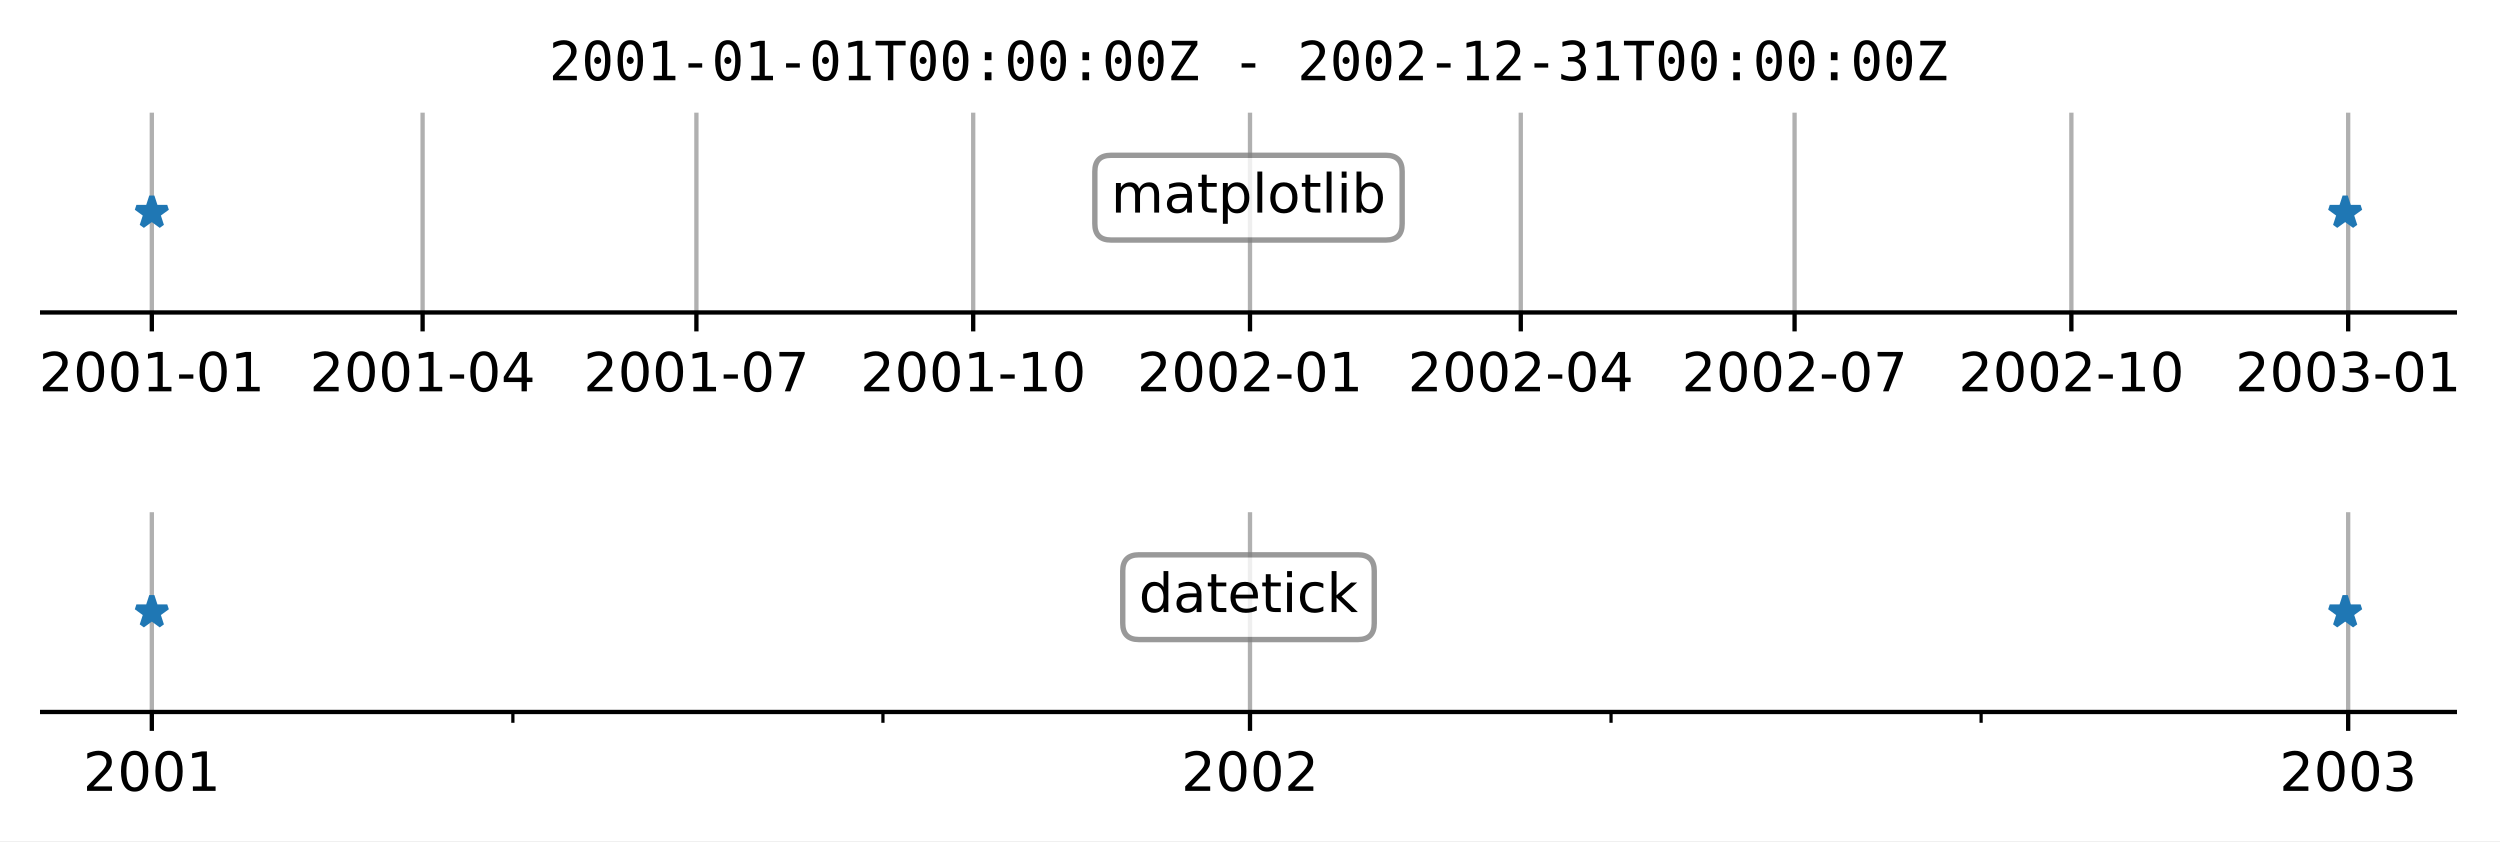
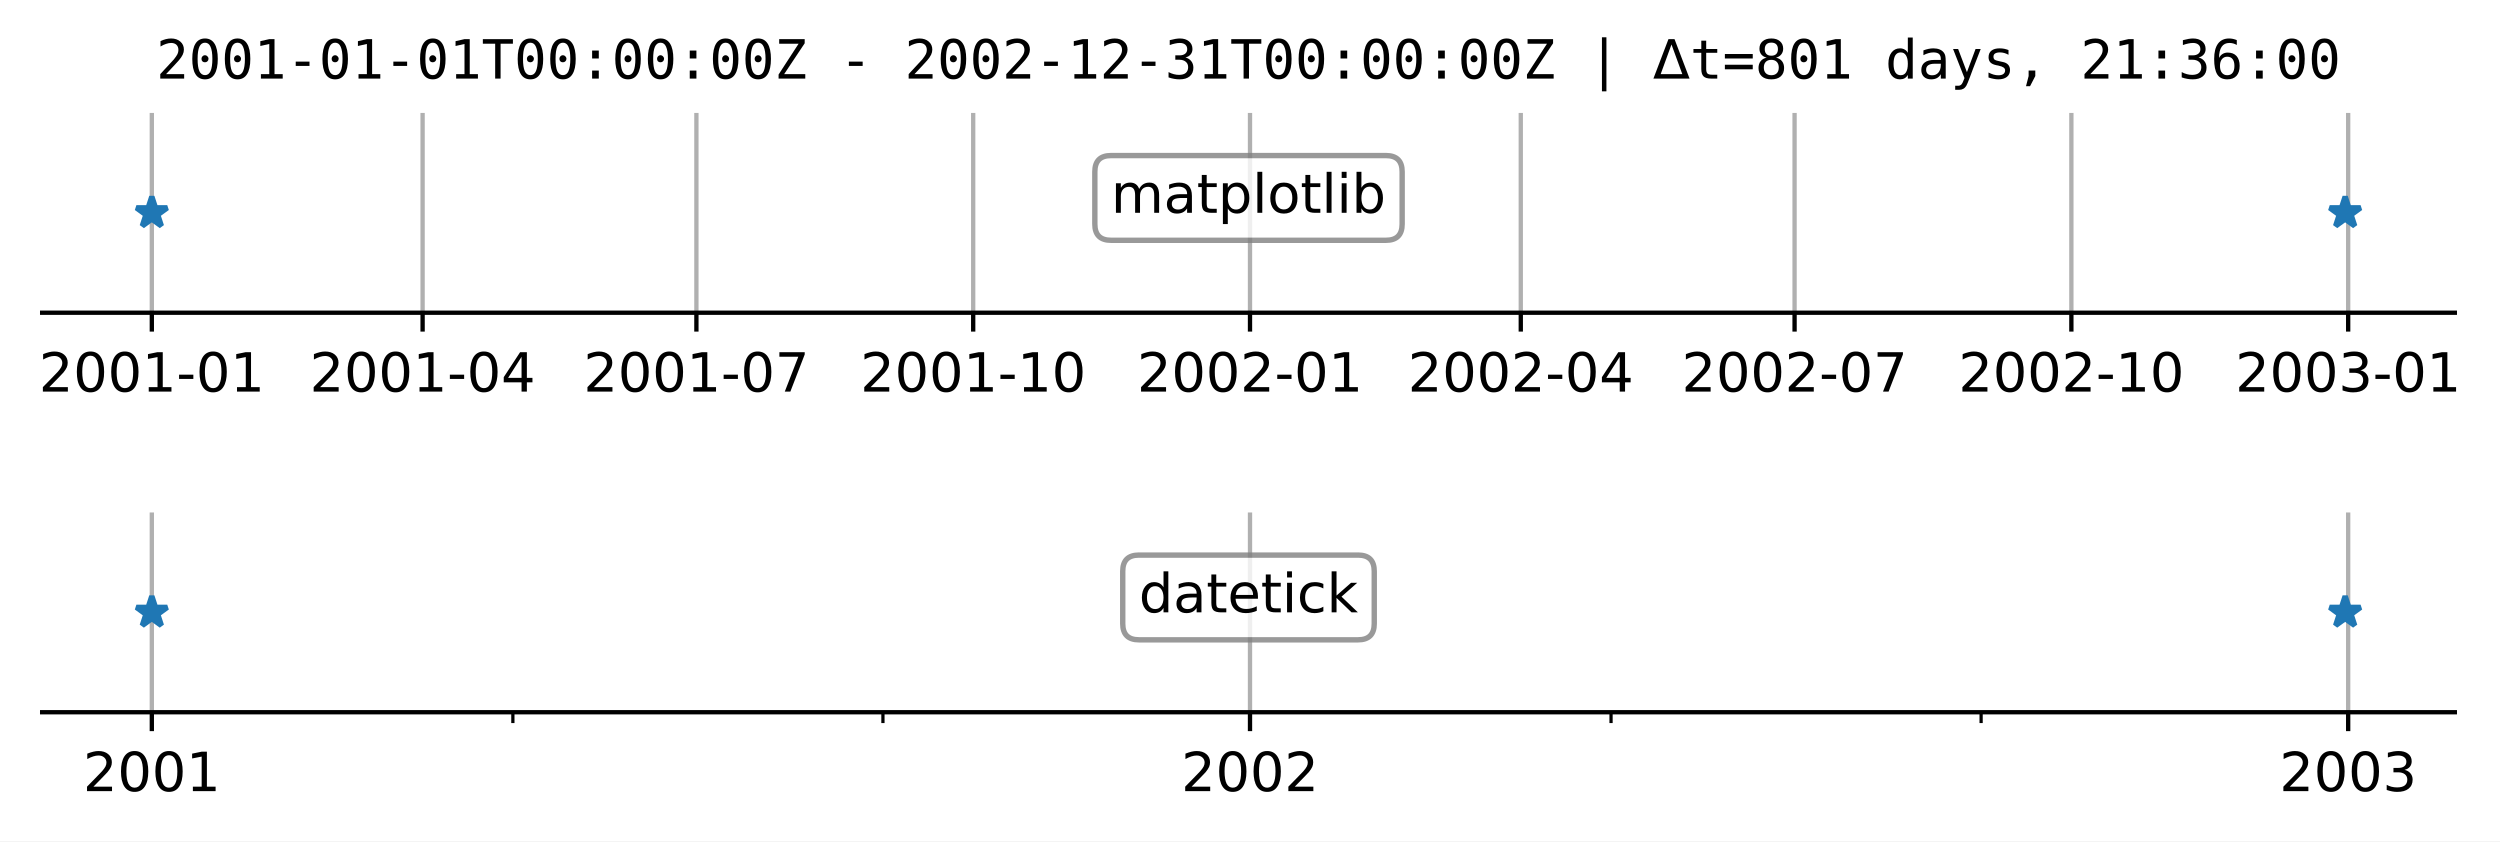
- <svg xmlns="http://www.w3.org/2000/svg" xmlns:xlink="http://www.w3.org/1999/xlink" width="462.558pt" height="155.61pt" viewBox="0 0 462.558 155.61" version="1.1">
+ <svg xmlns="http://www.w3.org/2000/svg" xmlns:xlink="http://www.w3.org/1999/xlink" width="462.558pt" height="155.658pt" viewBox="0 0 462.558 155.658" version="1.1">
  <defs>
    <style type="text/css">*{stroke-linejoin: round; stroke-linecap: butt}</style>
  </defs>
  <g id="figure_1">
    <g id="patch_1">
-       <path d="M 0 155.61  L 462.558 155.61  L 462.558 0  L 0 0  z " style="fill: #ffffff" />
+       <path d="M 0 155.658  L 462.558 155.658  L 462.558 0  L 0 0  z " style="fill: #ffffff" />
    </g>
    <g id="axes_1">
      <g id="patch_2">
-         <path d="M 7.8 57.812  L 454.2 57.812  L 454.2 20.852  L 7.8 20.852  z " style="fill: #ffffff" />
+         <path d="M 7.8 57.86  L 454.2 57.86  L 454.2 20.9  L 7.8 20.9  z " style="fill: #ffffff" />
      </g>
      <g id="matplotlib.axis_1">
        <g id="xtick_1">
          <g id="line2d_1">
-             <path d="M 28.091 57.812  L 28.091 20.852  " clip-path="url(#p3e1e2bdeb6)" style="fill: none; stroke: #b0b0b0; stroke-width: 0.8; stroke-linecap: square" />
+             <path d="M 28.091 57.86  L 28.091 20.9  " clip-path="url(#pb0282d4204)" style="fill: none; stroke: #b0b0b0; stroke-width: 0.8; stroke-linecap: square" />
          </g>
          <g id="line2d_2">
            <defs>
-               <path id="mb380b1800c" d="M 0 0  L 0 3.5  " style="stroke: #000000; stroke-width: 0.8" />
+               <path id="m48cb5a92c3" d="M 0 0  L 0 3.5  " style="stroke: #000000; stroke-width: 0.8" />
            </defs>
            <g>
-               <use xlink:href="#mb380b1800c" x="28.091" y="57.812" style="stroke: #000000; stroke-width: 0.8" />
+               <use xlink:href="#m48cb5a92c3" x="28.091" y="57.86" style="stroke: #000000; stroke-width: 0.8" />
            </g>
          </g>
          <g id="text_1">
-             <text style="font-size: 10px; font-family: 'DejaVu Sans', 'Bitstream Vera Sans', 'Computer Modern Sans Serif', 'Lucida Grande', 'Verdana', 'Geneva', 'Lucid', 'Arial', 'Helvetica', 'Avant Garde', sans-serif; text-anchor: middle" x="28.091" y="72.41" transform="rotate(-0 28.09141 72.41)">2001-01</text>
+             <text style="font-size: 10px; font-family: 'DejaVu Sans', 'Bitstream Vera Sans', 'Computer Modern Sans Serif', 'Lucida Grande', 'Verdana', 'Geneva', 'Lucid', 'Arial', 'Helvetica', 'Avant Garde', sans-serif; text-anchor: middle" x="28.091" y="72.458" transform="rotate(-0 28.09141 72.45844)">2001-01</text>
          </g>
        </g>
        <g id="xtick_2">
          <g id="line2d_3">
-             <path d="M 78.192 57.812  L 78.192 20.852  " clip-path="url(#p3e1e2bdeb6)" style="fill: none; stroke: #b0b0b0; stroke-width: 0.8; stroke-linecap: square" />
+             <path d="M 78.192 57.86  L 78.192 20.9  " clip-path="url(#pb0282d4204)" style="fill: none; stroke: #b0b0b0; stroke-width: 0.8; stroke-linecap: square" />
          </g>
          <g id="line2d_4">
            <g>
-               <use xlink:href="#mb380b1800c" x="78.192" y="57.812" style="stroke: #000000; stroke-width: 0.8" />
+               <use xlink:href="#m48cb5a92c3" x="78.192" y="57.86" style="stroke: #000000; stroke-width: 0.8" />
            </g>
          </g>
          <g id="text_2">
-             <text style="font-size: 10px; font-family: 'DejaVu Sans', 'Bitstream Vera Sans', 'Computer Modern Sans Serif', 'Lucida Grande', 'Verdana', 'Geneva', 'Lucid', 'Arial', 'Helvetica', 'Avant Garde', sans-serif; text-anchor: middle" x="78.192" y="72.41" transform="rotate(-0 78.19242 72.41)">2001-04</text>
+             <text style="font-size: 10px; font-family: 'DejaVu Sans', 'Bitstream Vera Sans', 'Computer Modern Sans Serif', 'Lucida Grande', 'Verdana', 'Geneva', 'Lucid', 'Arial', 'Helvetica', 'Avant Garde', sans-serif; text-anchor: middle" x="78.192" y="72.458" transform="rotate(-0 78.19242 72.45844)">2001-04</text>
          </g>
        </g>
        <g id="xtick_3">
          <g id="line2d_5">
-             <path d="M 128.85 57.812  L 128.85 20.852  " clip-path="url(#p3e1e2bdeb6)" style="fill: none; stroke: #b0b0b0; stroke-width: 0.8; stroke-linecap: square" />
+             <path d="M 128.85 57.86  L 128.85 20.9  " clip-path="url(#pb0282d4204)" style="fill: none; stroke: #b0b0b0; stroke-width: 0.8; stroke-linecap: square" />
          </g>
          <g id="line2d_6">
            <g>
-               <use xlink:href="#mb380b1800c" x="128.85" y="57.812" style="stroke: #000000; stroke-width: 0.8" />
+               <use xlink:href="#m48cb5a92c3" x="128.85" y="57.86" style="stroke: #000000; stroke-width: 0.8" />
            </g>
          </g>
          <g id="text_3">
-             <text style="font-size: 10px; font-family: 'DejaVu Sans', 'Bitstream Vera Sans', 'Computer Modern Sans Serif', 'Lucida Grande', 'Verdana', 'Geneva', 'Lucid', 'Arial', 'Helvetica', 'Avant Garde', sans-serif; text-anchor: middle" x="128.85" y="72.41" transform="rotate(-0 128.8501 72.41)">2001-07</text>
+             <text style="font-size: 10px; font-family: 'DejaVu Sans', 'Bitstream Vera Sans', 'Computer Modern Sans Serif', 'Lucida Grande', 'Verdana', 'Geneva', 'Lucid', 'Arial', 'Helvetica', 'Avant Garde', sans-serif; text-anchor: middle" x="128.85" y="72.458" transform="rotate(-0 128.8501 72.45844)">2001-07</text>
          </g>
        </g>
        <g id="xtick_4">
          <g id="line2d_7">
-             <path d="M 180.064 57.812  L 180.064 20.852  " clip-path="url(#p3e1e2bdeb6)" style="fill: none; stroke: #b0b0b0; stroke-width: 0.8; stroke-linecap: square" />
+             <path d="M 180.064 57.86  L 180.064 20.9  " clip-path="url(#pb0282d4204)" style="fill: none; stroke: #b0b0b0; stroke-width: 0.8; stroke-linecap: square" />
          </g>
          <g id="line2d_8">
            <g>
-               <use xlink:href="#mb380b1800c" x="180.064" y="57.812" style="stroke: #000000; stroke-width: 0.8" />
+               <use xlink:href="#m48cb5a92c3" x="180.064" y="57.86" style="stroke: #000000; stroke-width: 0.8" />
            </g>
          </g>
          <g id="text_4">
-             <text style="font-size: 10px; font-family: 'DejaVu Sans', 'Bitstream Vera Sans', 'Computer Modern Sans Serif', 'Lucida Grande', 'Verdana', 'Geneva', 'Lucid', 'Arial', 'Helvetica', 'Avant Garde', sans-serif; text-anchor: middle" x="180.064" y="72.41" transform="rotate(-0 180.0645 72.41)">2001-10</text>
+             <text style="font-size: 10px; font-family: 'DejaVu Sans', 'Bitstream Vera Sans', 'Computer Modern Sans Serif', 'Lucida Grande', 'Verdana', 'Geneva', 'Lucid', 'Arial', 'Helvetica', 'Avant Garde', sans-serif; text-anchor: middle" x="180.064" y="72.458" transform="rotate(-0 180.0645 72.45844)">2001-10</text>
          </g>
        </g>
        <g id="xtick_5">
          <g id="line2d_9">
-             <path d="M 231.279 57.812  L 231.279 20.852  " clip-path="url(#p3e1e2bdeb6)" style="fill: none; stroke: #b0b0b0; stroke-width: 0.8; stroke-linecap: square" />
+             <path d="M 231.279 57.86  L 231.279 20.9  " clip-path="url(#pb0282d4204)" style="fill: none; stroke: #b0b0b0; stroke-width: 0.8; stroke-linecap: square" />
          </g>
          <g id="line2d_10">
            <g>
-               <use xlink:href="#mb380b1800c" x="231.279" y="57.812" style="stroke: #000000; stroke-width: 0.8" />
+               <use xlink:href="#m48cb5a92c3" x="231.279" y="57.86" style="stroke: #000000; stroke-width: 0.8" />
            </g>
          </g>
          <g id="text_5">
-             <text style="font-size: 10px; font-family: 'DejaVu Sans', 'Bitstream Vera Sans', 'Computer Modern Sans Serif', 'Lucida Grande', 'Verdana', 'Geneva', 'Lucid', 'Arial', 'Helvetica', 'Avant Garde', sans-serif; text-anchor: middle" x="231.279" y="72.41" transform="rotate(-0 231.2788 72.41)">2002-01</text>
+             <text style="font-size: 10px; font-family: 'DejaVu Sans', 'Bitstream Vera Sans', 'Computer Modern Sans Serif', 'Lucida Grande', 'Verdana', 'Geneva', 'Lucid', 'Arial', 'Helvetica', 'Avant Garde', sans-serif; text-anchor: middle" x="231.279" y="72.458" transform="rotate(-0 231.2788 72.45844)">2002-01</text>
          </g>
        </g>
        <g id="xtick_6">
          <g id="line2d_11">
-             <path d="M 281.38 57.812  L 281.38 20.852  " clip-path="url(#p3e1e2bdeb6)" style="fill: none; stroke: #b0b0b0; stroke-width: 0.8; stroke-linecap: square" />
+             <path d="M 281.38 57.86  L 281.38 20.9  " clip-path="url(#pb0282d4204)" style="fill: none; stroke: #b0b0b0; stroke-width: 0.8; stroke-linecap: square" />
          </g>
          <g id="line2d_12">
            <g>
-               <use xlink:href="#mb380b1800c" x="281.38" y="57.812" style="stroke: #000000; stroke-width: 0.8" />
+               <use xlink:href="#m48cb5a92c3" x="281.38" y="57.86" style="stroke: #000000; stroke-width: 0.8" />
            </g>
          </g>
          <g id="text_6">
-             <text style="font-size: 10px; font-family: 'DejaVu Sans', 'Bitstream Vera Sans', 'Computer Modern Sans Serif', 'Lucida Grande', 'Verdana', 'Geneva', 'Lucid', 'Arial', 'Helvetica', 'Avant Garde', sans-serif; text-anchor: middle" x="281.38" y="72.41" transform="rotate(-0 281.3798 72.41)">2002-04</text>
+             <text style="font-size: 10px; font-family: 'DejaVu Sans', 'Bitstream Vera Sans', 'Computer Modern Sans Serif', 'Lucida Grande', 'Verdana', 'Geneva', 'Lucid', 'Arial', 'Helvetica', 'Avant Garde', sans-serif; text-anchor: middle" x="281.38" y="72.458" transform="rotate(-0 281.3798 72.45844)">2002-04</text>
          </g>
        </g>
        <g id="xtick_7">
          <g id="line2d_13">
-             <path d="M 332.038 57.812  L 332.038 20.852  " clip-path="url(#p3e1e2bdeb6)" style="fill: none; stroke: #b0b0b0; stroke-width: 0.8; stroke-linecap: square" />
+             <path d="M 332.038 57.86  L 332.038 20.9  " clip-path="url(#pb0282d4204)" style="fill: none; stroke: #b0b0b0; stroke-width: 0.8; stroke-linecap: square" />
          </g>
          <g id="line2d_14">
            <g>
-               <use xlink:href="#mb380b1800c" x="332.038" y="57.812" style="stroke: #000000; stroke-width: 0.8" />
+               <use xlink:href="#m48cb5a92c3" x="332.038" y="57.86" style="stroke: #000000; stroke-width: 0.8" />
            </g>
          </g>
          <g id="text_7">
-             <text style="font-size: 10px; font-family: 'DejaVu Sans', 'Bitstream Vera Sans', 'Computer Modern Sans Serif', 'Lucida Grande', 'Verdana', 'Geneva', 'Lucid', 'Arial', 'Helvetica', 'Avant Garde', sans-serif; text-anchor: middle" x="332.038" y="72.41" transform="rotate(-0 332.0375 72.41)">2002-07</text>
+             <text style="font-size: 10px; font-family: 'DejaVu Sans', 'Bitstream Vera Sans', 'Computer Modern Sans Serif', 'Lucida Grande', 'Verdana', 'Geneva', 'Lucid', 'Arial', 'Helvetica', 'Avant Garde', sans-serif; text-anchor: middle" x="332.038" y="72.458" transform="rotate(-0 332.0375 72.45844)">2002-07</text>
          </g>
        </g>
        <g id="xtick_8">
          <g id="line2d_15">
-             <path d="M 383.252 57.812  L 383.252 20.852  " clip-path="url(#p3e1e2bdeb6)" style="fill: none; stroke: #b0b0b0; stroke-width: 0.8; stroke-linecap: square" />
+             <path d="M 383.252 57.86  L 383.252 20.9  " clip-path="url(#pb0282d4204)" style="fill: none; stroke: #b0b0b0; stroke-width: 0.8; stroke-linecap: square" />
          </g>
          <g id="line2d_16">
            <g>
-               <use xlink:href="#mb380b1800c" x="383.252" y="57.812" style="stroke: #000000; stroke-width: 0.8" />
+               <use xlink:href="#m48cb5a92c3" x="383.252" y="57.86" style="stroke: #000000; stroke-width: 0.8" />
            </g>
          </g>
          <g id="text_8">
-             <text style="font-size: 10px; font-family: 'DejaVu Sans', 'Bitstream Vera Sans', 'Computer Modern Sans Serif', 'Lucida Grande', 'Verdana', 'Geneva', 'Lucid', 'Arial', 'Helvetica', 'Avant Garde', sans-serif; text-anchor: middle" x="383.252" y="72.41" transform="rotate(-0 383.2519 72.41)">2002-10</text>
+             <text style="font-size: 10px; font-family: 'DejaVu Sans', 'Bitstream Vera Sans', 'Computer Modern Sans Serif', 'Lucida Grande', 'Verdana', 'Geneva', 'Lucid', 'Arial', 'Helvetica', 'Avant Garde', sans-serif; text-anchor: middle" x="383.252" y="72.458" transform="rotate(-0 383.2519 72.45844)">2002-10</text>
          </g>
        </g>
        <g id="xtick_9">
          <g id="line2d_17">
-             <path d="M 434.466 57.812  L 434.466 20.852  " clip-path="url(#p3e1e2bdeb6)" style="fill: none; stroke: #b0b0b0; stroke-width: 0.8; stroke-linecap: square" />
+             <path d="M 434.466 57.86  L 434.466 20.9  " clip-path="url(#pb0282d4204)" style="fill: none; stroke: #b0b0b0; stroke-width: 0.8; stroke-linecap: square" />
          </g>
          <g id="line2d_18">
            <g>
-               <use xlink:href="#mb380b1800c" x="434.466" y="57.812" style="stroke: #000000; stroke-width: 0.8" />
+               <use xlink:href="#m48cb5a92c3" x="434.466" y="57.86" style="stroke: #000000; stroke-width: 0.8" />
            </g>
          </g>
          <g id="text_9">
-             <text style="font-size: 10px; font-family: 'DejaVu Sans', 'Bitstream Vera Sans', 'Computer Modern Sans Serif', 'Lucida Grande', 'Verdana', 'Geneva', 'Lucid', 'Arial', 'Helvetica', 'Avant Garde', sans-serif; text-anchor: middle" x="434.466" y="72.41" transform="rotate(-0 434.4663 72.41)">2003-01</text>
+             <text style="font-size: 10px; font-family: 'DejaVu Sans', 'Bitstream Vera Sans', 'Computer Modern Sans Serif', 'Lucida Grande', 'Verdana', 'Geneva', 'Lucid', 'Arial', 'Helvetica', 'Avant Garde', sans-serif; text-anchor: middle" x="434.466" y="72.458" transform="rotate(-0 434.4663 72.45844)">2003-01</text>
          </g>
        </g>
      </g>
      <g id="line2d_19">
        <defs>
-           <path id="mcb0a8edc00" d="M 0 -3  L -0.674 -0.927  L -2.853 -0.927  L -1.09 0.354  L -1.763 2.427  L -0 1.146  L 1.763 2.427  L 1.09 0.354  L 2.853 -0.927  L 0.674 -0.927  z " style="stroke: #1f77b4; stroke-linejoin: bevel" />
+           <path id="m359afb8275" d="M 0 -3  L -0.674 -0.927  L -2.853 -0.927  L -1.09 0.354  L -1.763 2.427  L -0 1.146  L 1.763 2.427  L 1.09 0.354  L 2.853 -0.927  L 0.674 -0.927  z " style="stroke: #1f77b4; stroke-linejoin: bevel" />
        </defs>
-         <g clip-path="url(#p3e1e2bdeb6)">
-           <use xlink:href="#mcb0a8edc00" x="28.091" y="39.332" style="fill: #1f77b4; stroke: #1f77b4; stroke-linejoin: bevel" />
-           <use xlink:href="#mcb0a8edc00" x="433.91" y="39.332" style="fill: #1f77b4; stroke: #1f77b4; stroke-linejoin: bevel" />
+         <g clip-path="url(#pb0282d4204)">
+           <use xlink:href="#m359afb8275" x="28.091" y="39.38" style="fill: #1f77b4; stroke: #1f77b4; stroke-linejoin: bevel" />
+           <use xlink:href="#m359afb8275" x="433.91" y="39.38" style="fill: #1f77b4; stroke: #1f77b4; stroke-linejoin: bevel" />
        </g>
      </g>
      <g id="patch_3">
-         <path d="M 7.8 57.812  L 454.2 57.812  " style="fill: none; stroke: #000000; stroke-width: 0.8; stroke-linejoin: miter; stroke-linecap: square" />
+         <path d="M 7.8 57.86  L 454.2 57.86  " style="fill: none; stroke: #000000; stroke-width: 0.8; stroke-linejoin: miter; stroke-linecap: square" />
      </g>
      <g id="text_10">
        <g id="patch_4">
-           <path d="M 205.571 44.411  L 256.43 44.411  Q 259.43 44.411 259.43 41.411  L 259.43 31.733  Q 259.43 28.733 256.43 28.733  L 205.571 28.733  Q 202.571 28.733 202.571 31.733  L 202.571 41.411  Q 202.571 44.411 205.571 44.411  z " style="fill: #ffffff; opacity: 0.8; stroke: #808080; stroke-linejoin: miter" />
-         </g>
-         <text style="font-size: 10px; font-family: 'DejaVu Sans', 'Bitstream Vera Sans', 'Computer Modern Sans Serif', 'Lucida Grande', 'Verdana', 'Geneva', 'Lucid', 'Arial', 'Helvetica', 'Avant Garde', sans-serif; text-anchor: middle" x="231" y="39.332" transform="rotate(-0 231.0005 39.33156)">matplotlib</text>
+           <path d="M 205.571 44.46  L 256.43 44.46  Q 259.43 44.46 259.43 41.46  L 259.43 31.782  Q 259.43 28.782 256.43 28.782  L 205.571 28.782  Q 202.571 28.782 202.571 31.782  L 202.571 41.46  Q 202.571 44.46 205.571 44.46  z " style="fill: #ffffff; opacity: 0.8; stroke: #808080; stroke-linejoin: miter" />
+         </g>
+         <text style="font-size: 10px; font-family: 'DejaVu Sans', 'Bitstream Vera Sans', 'Computer Modern Sans Serif', 'Lucida Grande', 'Verdana', 'Geneva', 'Lucid', 'Arial', 'Helvetica', 'Avant Garde', sans-serif; text-anchor: middle" x="231" y="39.38" transform="rotate(-0 231.0005 39.38)">matplotlib</text>
      </g>
      <g id="text_11">
-         <text style="font-size: 10px; font-family: 'DejaVu Sans Mono', 'Bitstream Vera Sans Mono', 'Computer Modern Typewriter', 'Andale Mono', 'Nimbus Mono L', 'Courier New', 'Courier', 'Fixed', 'Terminal', monospace; text-anchor: middle" x="231" y="14.852" transform="rotate(-0 231.0005 14.85156)">2001-01-01T00:00:00Z - 2002-12-31T00:00:00Z</text>
+         <g transform="translate(28.9005 14.9)">
+           <text>
+             <tspan x="0" y="-0.359" style="font-size: 10px; font-family: 'DejaVu Sans Mono'">2</tspan>
+             <tspan x="6.021" y="-0.359" style="font-size: 10px; font-family: 'DejaVu Sans Mono'">0</tspan>
+             <tspan x="12.041" y="-0.359" style="font-size: 10px; font-family: 'DejaVu Sans Mono'">0</tspan>
+             <tspan x="18.062" y="-0.359" style="font-size: 10px; font-family: 'DejaVu Sans Mono'">1</tspan>
+             <tspan x="24.082" y="-0.359" style="font-size: 10px; font-family: 'DejaVu Sans Mono'">-</tspan>
+             <tspan x="30.103" y="-0.359" style="font-size: 10px; font-family: 'DejaVu Sans Mono'">0</tspan>
+             <tspan x="36.123" y="-0.359" style="font-size: 10px; font-family: 'DejaVu Sans Mono'">1</tspan>
+             <tspan x="42.144" y="-0.359" style="font-size: 10px; font-family: 'DejaVu Sans Mono'">-</tspan>
+             <tspan x="48.164" y="-0.359" style="font-size: 10px; font-family: 'DejaVu Sans Mono'">0</tspan>
+             <tspan x="54.185" y="-0.359" style="font-size: 10px; font-family: 'DejaVu Sans Mono'">1</tspan>
+             <tspan x="60.205" y="-0.359" style="font-size: 10px; font-family: 'DejaVu Sans Mono'">T</tspan>
+             <tspan x="66.226" y="-0.359" style="font-size: 10px; font-family: 'DejaVu Sans Mono'">0</tspan>
+             <tspan x="72.246" y="-0.359" style="font-size: 10px; font-family: 'DejaVu Sans Mono'">0</tspan>
+             <tspan x="78.267" y="-0.359" style="font-size: 10px; font-family: 'DejaVu Sans Mono'">:</tspan>
+             <tspan x="84.287" y="-0.359" style="font-size: 10px; font-family: 'DejaVu Sans Mono'">0</tspan>
+             <tspan x="90.308" y="-0.359" style="font-size: 10px; font-family: 'DejaVu Sans Mono'">0</tspan>
+             <tspan x="96.328" y="-0.359" style="font-size: 10px; font-family: 'DejaVu Sans Mono'">:</tspan>
+             <tspan x="102.349" y="-0.359" style="font-size: 10px; font-family: 'DejaVu Sans Mono'">0</tspan>
+             <tspan x="108.369" y="-0.359" style="font-size: 10px; font-family: 'DejaVu Sans Mono'">0</tspan>
+             <tspan x="114.39" y="-0.359" style="font-size: 10px; font-family: 'DejaVu Sans Mono'">Z</tspan>
+             <tspan x="120.41" y="-0.359" style="font-size: 10px; font-family: 'DejaVu Sans Mono'"> </tspan>
+             <tspan x="126.431" y="-0.359" style="font-size: 10px; font-family: 'DejaVu Sans Mono'">-</tspan>
+             <tspan x="132.451" y="-0.359" style="font-size: 10px; font-family: 'DejaVu Sans Mono'"> </tspan>
+             <tspan x="138.472" y="-0.359" style="font-size: 10px; font-family: 'DejaVu Sans Mono'">2</tspan>
+             <tspan x="144.492" y="-0.359" style="font-size: 10px; font-family: 'DejaVu Sans Mono'">0</tspan>
+             <tspan x="150.513" y="-0.359" style="font-size: 10px; font-family: 'DejaVu Sans Mono'">0</tspan>
+             <tspan x="156.533" y="-0.359" style="font-size: 10px; font-family: 'DejaVu Sans Mono'">2</tspan>
+             <tspan x="162.554" y="-0.359" style="font-size: 10px; font-family: 'DejaVu Sans Mono'">-</tspan>
+             <tspan x="168.574" y="-0.359" style="font-size: 10px; font-family: 'DejaVu Sans Mono'">1</tspan>
+             <tspan x="174.595" y="-0.359" style="font-size: 10px; font-family: 'DejaVu Sans Mono'">2</tspan>
+             <tspan x="180.615" y="-0.359" style="font-size: 10px; font-family: 'DejaVu Sans Mono'">-</tspan>
+             <tspan x="186.636" y="-0.359" style="font-size: 10px; font-family: 'DejaVu Sans Mono'">3</tspan>
+             <tspan x="192.656" y="-0.359" style="font-size: 10px; font-family: 'DejaVu Sans Mono'">1</tspan>
+             <tspan x="198.677" y="-0.359" style="font-size: 10px; font-family: 'DejaVu Sans Mono'">T</tspan>
+             <tspan x="204.697" y="-0.359" style="font-size: 10px; font-family: 'DejaVu Sans Mono'">0</tspan>
+             <tspan x="210.718" y="-0.359" style="font-size: 10px; font-family: 'DejaVu Sans Mono'">0</tspan>
+             <tspan x="216.738" y="-0.359" style="font-size: 10px; font-family: 'DejaVu Sans Mono'">:</tspan>
+             <tspan x="222.759" y="-0.359" style="font-size: 10px; font-family: 'DejaVu Sans Mono'">0</tspan>
+             <tspan x="228.779" y="-0.359" style="font-size: 10px; font-family: 'DejaVu Sans Mono'">0</tspan>
+             <tspan x="234.8" y="-0.359" style="font-size: 10px; font-family: 'DejaVu Sans Mono'">:</tspan>
+             <tspan x="240.82" y="-0.359" style="font-size: 10px; font-family: 'DejaVu Sans Mono'">0</tspan>
+             <tspan x="246.841" y="-0.359" style="font-size: 10px; font-family: 'DejaVu Sans Mono'">0</tspan>
+             <tspan x="252.861" y="-0.359" style="font-size: 10px; font-family: 'DejaVu Sans Mono'">Z</tspan>
+             <tspan x="258.882" y="-0.359" style="font-size: 10px; font-family: 'DejaVu Sans Mono'"> </tspan>
+             <tspan x="264.902" y="-0.359" style="font-size: 10px; font-family: 'DejaVu Sans Mono'">|</tspan>
+             <tspan x="270.923" y="-0.359" style="font-size: 10px; font-family: 'DejaVu Sans Mono'"> </tspan>
+             <tspan x="283.784" y="-0.359" style="font-size: 10px; font-family: 'DejaVu Sans Mono'">t</tspan>
+             <tspan x="289.805" y="-0.359" style="font-size: 10px; font-family: 'DejaVu Sans Mono'">=</tspan>
+             <tspan x="295.825" y="-0.359" style="font-size: 10px; font-family: 'DejaVu Sans Mono'">8</tspan>
+             <tspan x="301.846" y="-0.359" style="font-size: 10px; font-family: 'DejaVu Sans Mono'">0</tspan>
+             <tspan x="307.866" y="-0.359" style="font-size: 10px; font-family: 'DejaVu Sans Mono'">1</tspan>
+             <tspan x="313.887" y="-0.359" style="font-size: 10px; font-family: 'DejaVu Sans Mono'"> </tspan>
+             <tspan x="319.907" y="-0.359" style="font-size: 10px; font-family: 'DejaVu Sans Mono'">d</tspan>
+             <tspan x="325.928" y="-0.359" style="font-size: 10px; font-family: 'DejaVu Sans Mono'">a</tspan>
+             <tspan x="331.948" y="-0.359" style="font-size: 10px; font-family: 'DejaVu Sans Mono'">y</tspan>
+             <tspan x="337.969" y="-0.359" style="font-size: 10px; font-family: 'DejaVu Sans Mono'">s</tspan>
+             <tspan x="343.989" y="-0.359" style="font-size: 10px; font-family: 'DejaVu Sans Mono'">,</tspan>
+             <tspan x="350.01" y="-0.359" style="font-size: 10px; font-family: 'DejaVu Sans Mono'"> </tspan>
+             <tspan x="356.03" y="-0.359" style="font-size: 10px; font-family: 'DejaVu Sans Mono'">2</tspan>
+             <tspan x="362.051" y="-0.359" style="font-size: 10px; font-family: 'DejaVu Sans Mono'">1</tspan>
+             <tspan x="368.071" y="-0.359" style="font-size: 10px; font-family: 'DejaVu Sans Mono'">:</tspan>
+             <tspan x="374.092" y="-0.359" style="font-size: 10px; font-family: 'DejaVu Sans Mono'">3</tspan>
+             <tspan x="380.112" y="-0.359" style="font-size: 10px; font-family: 'DejaVu Sans Mono'">6</tspan>
+             <tspan x="386.133" y="-0.359" style="font-size: 10px; font-family: 'DejaVu Sans Mono'">:</tspan>
+             <tspan x="392.153" y="-0.359" style="font-size: 10px; font-family: 'DejaVu Sans Mono'">0</tspan>
+             <tspan x="398.174" y="-0.359" style="font-size: 10px; font-family: 'DejaVu Sans Mono'">0</tspan>
+             <tspan x="276.943" y="-0.359" style="font-size: 10px; font-family: 'DejaVu Sans'">Δ</tspan>
+           </text>
+         </g>
      </g>
    </g>
    <g id="axes_2">
      <g id="patch_5">
-         <path d="M 7.8 131.732  L 454.2 131.732  L 454.2 94.772  L 7.8 94.772  z " style="fill: #ffffff" />
+         <path d="M 7.8 131.78  L 454.2 131.78  L 454.2 94.82  L 7.8 94.82  z " style="fill: #ffffff" />
      </g>
      <g id="matplotlib.axis_2">
        <g id="xtick_10">
          <g id="line2d_20">
-             <path d="M 28.091 131.732  L 28.091 94.772  " clip-path="url(#p61172c19eb)" style="fill: none; stroke: #b0b0b0; stroke-width: 0.8; stroke-linecap: square" />
+             <path d="M 28.091 131.78  L 28.091 94.82  " clip-path="url(#p935b1e1cad)" style="fill: none; stroke: #b0b0b0; stroke-width: 0.8; stroke-linecap: square" />
          </g>
          <g id="line2d_21">
            <g>
-               <use xlink:href="#mb380b1800c" x="28.091" y="131.732" style="stroke: #000000; stroke-width: 0.8" />
+               <use xlink:href="#m48cb5a92c3" x="28.091" y="131.78" style="stroke: #000000; stroke-width: 0.8" />
            </g>
          </g>
          <g id="text_12">
-             <text style="font-size: 10px; font-family: 'DejaVu Sans', 'Bitstream Vera Sans', 'Computer Modern Sans Serif', 'Lucida Grande', 'Verdana', 'Geneva', 'Lucid', 'Arial', 'Helvetica', 'Avant Garde', sans-serif; text-anchor: middle" x="28.091" y="146.33" transform="rotate(-0 28.09141 146.33)">2001</text>
+             <text style="font-size: 10px; font-family: 'DejaVu Sans', 'Bitstream Vera Sans', 'Computer Modern Sans Serif', 'Lucida Grande', 'Verdana', 'Geneva', 'Lucid', 'Arial', 'Helvetica', 'Avant Garde', sans-serif; text-anchor: middle" x="28.091" y="146.378" transform="rotate(-0 28.09141 146.3784)">2001</text>
          </g>
        </g>
        <g id="xtick_11">
          <g id="line2d_22">
-             <path d="M 231.279 131.732  L 231.279 94.772  " clip-path="url(#p61172c19eb)" style="fill: none; stroke: #b0b0b0; stroke-width: 0.8; stroke-linecap: square" />
+             <path d="M 231.279 131.78  L 231.279 94.82  " clip-path="url(#p935b1e1cad)" style="fill: none; stroke: #b0b0b0; stroke-width: 0.8; stroke-linecap: square" />
          </g>
          <g id="line2d_23">
            <g>
-               <use xlink:href="#mb380b1800c" x="231.279" y="131.732" style="stroke: #000000; stroke-width: 0.8" />
+               <use xlink:href="#m48cb5a92c3" x="231.279" y="131.78" style="stroke: #000000; stroke-width: 0.8" />
            </g>
          </g>
          <g id="text_13">
-             <text style="font-size: 10px; font-family: 'DejaVu Sans', 'Bitstream Vera Sans', 'Computer Modern Sans Serif', 'Lucida Grande', 'Verdana', 'Geneva', 'Lucid', 'Arial', 'Helvetica', 'Avant Garde', sans-serif; text-anchor: middle" x="231.279" y="146.33" transform="rotate(-0 231.2788 146.33)">2002</text>
+             <text style="font-size: 10px; font-family: 'DejaVu Sans', 'Bitstream Vera Sans', 'Computer Modern Sans Serif', 'Lucida Grande', 'Verdana', 'Geneva', 'Lucid', 'Arial', 'Helvetica', 'Avant Garde', sans-serif; text-anchor: middle" x="231.279" y="146.378" transform="rotate(-0 231.2788 146.3784)">2002</text>
          </g>
        </g>
        <g id="xtick_12">
          <g id="line2d_24">
-             <path d="M 434.466 131.732  L 434.466 94.772  " clip-path="url(#p61172c19eb)" style="fill: none; stroke: #b0b0b0; stroke-width: 0.8; stroke-linecap: square" />
+             <path d="M 434.466 131.78  L 434.466 94.82  " clip-path="url(#p935b1e1cad)" style="fill: none; stroke: #b0b0b0; stroke-width: 0.8; stroke-linecap: square" />
          </g>
          <g id="line2d_25">
            <g>
-               <use xlink:href="#mb380b1800c" x="434.466" y="131.732" style="stroke: #000000; stroke-width: 0.8" />
+               <use xlink:href="#m48cb5a92c3" x="434.466" y="131.78" style="stroke: #000000; stroke-width: 0.8" />
            </g>
          </g>
          <g id="text_14">
-             <text style="font-size: 10px; font-family: 'DejaVu Sans', 'Bitstream Vera Sans', 'Computer Modern Sans Serif', 'Lucida Grande', 'Verdana', 'Geneva', 'Lucid', 'Arial', 'Helvetica', 'Avant Garde', sans-serif; text-anchor: middle" x="434.466" y="146.33" transform="rotate(-0 434.4663 146.33)">2003</text>
+             <text style="font-size: 10px; font-family: 'DejaVu Sans', 'Bitstream Vera Sans', 'Computer Modern Sans Serif', 'Lucida Grande', 'Verdana', 'Geneva', 'Lucid', 'Arial', 'Helvetica', 'Avant Garde', sans-serif; text-anchor: middle" x="434.466" y="146.378" transform="rotate(-0 434.4663 146.3784)">2003</text>
          </g>
        </g>
        <g id="xtick_13">
          <g id="line2d_26">
            <defs>
-               <path id="mcfcfde1b79" d="M 0 0  L 0 2  " style="stroke: #000000; stroke-width: 0.6" />
+               <path id="m313450c924" d="M 0 0  L 0 2  " style="stroke: #000000; stroke-width: 0.6" />
            </defs>
            <g>
-               <use xlink:href="#mcfcfde1b79" x="94.893" y="131.732" style="stroke: #000000; stroke-width: 0.6" />
+               <use xlink:href="#m313450c924" x="94.893" y="131.78" style="stroke: #000000; stroke-width: 0.6" />
            </g>
          </g>
        </g>
        <g id="xtick_14">
          <g id="line2d_27">
            <g>
-               <use xlink:href="#mcfcfde1b79" x="163.364" y="131.732" style="stroke: #000000; stroke-width: 0.6" />
+               <use xlink:href="#m313450c924" x="163.364" y="131.78" style="stroke: #000000; stroke-width: 0.6" />
            </g>
          </g>
        </g>
        <g id="xtick_15">
          <g id="line2d_28">
            <g>
-               <use xlink:href="#mcfcfde1b79" x="298.08" y="131.732" style="stroke: #000000; stroke-width: 0.6" />
+               <use xlink:href="#m313450c924" x="298.08" y="131.78" style="stroke: #000000; stroke-width: 0.6" />
            </g>
          </g>
        </g>
        <g id="xtick_16">
          <g id="line2d_29">
            <g>
-               <use xlink:href="#mcfcfde1b79" x="366.552" y="131.732" style="stroke: #000000; stroke-width: 0.6" />
+               <use xlink:href="#m313450c924" x="366.552" y="131.78" style="stroke: #000000; stroke-width: 0.6" />
            </g>
          </g>
        </g>
      </g>
      <g id="line2d_30">
-         <g clip-path="url(#p61172c19eb)">
-           <use xlink:href="#mcb0a8edc00" x="28.091" y="113.252" style="fill: #1f77b4; stroke: #1f77b4; stroke-linejoin: bevel" />
-           <use xlink:href="#mcb0a8edc00" x="433.91" y="113.252" style="fill: #1f77b4; stroke: #1f77b4; stroke-linejoin: bevel" />
+         <g clip-path="url(#p935b1e1cad)">
+           <use xlink:href="#m359afb8275" x="28.091" y="113.3" style="fill: #1f77b4; stroke: #1f77b4; stroke-linejoin: bevel" />
+           <use xlink:href="#m359afb8275" x="433.91" y="113.3" style="fill: #1f77b4; stroke: #1f77b4; stroke-linejoin: bevel" />
        </g>
      </g>
      <g id="patch_6">
-         <path d="M 7.8 131.732  L 454.2 131.732  " style="fill: none; stroke: #000000; stroke-width: 0.8; stroke-linejoin: miter; stroke-linecap: square" />
+         <path d="M 7.8 131.78  L 454.2 131.78  " style="fill: none; stroke: #000000; stroke-width: 0.8; stroke-linejoin: miter; stroke-linecap: square" />
      </g>
      <g id="text_15">
        <g id="patch_7">
-           <path d="M 210.732 118.331  L 251.269 118.331  Q 254.269 118.331 254.269 115.331  L 254.269 105.653  Q 254.269 102.653 251.269 102.653  L 210.732 102.653  Q 207.732 102.653 207.732 105.653  L 207.732 115.331  Q 207.732 118.331 210.732 118.331  z " style="fill: #ffffff; opacity: 0.8; stroke: #808080; stroke-linejoin: miter" />
-         </g>
-         <text style="font-size: 10px; font-family: 'DejaVu Sans', 'Bitstream Vera Sans', 'Computer Modern Sans Serif', 'Lucida Grande', 'Verdana', 'Geneva', 'Lucid', 'Arial', 'Helvetica', 'Avant Garde', sans-serif; text-anchor: middle" x="231" y="113.252" transform="rotate(-0 231.0005 113.2516)">datetick</text>
+           <path d="M 210.732 118.38  L 251.269 118.38  Q 254.269 118.38 254.269 115.38  L 254.269 105.702  Q 254.269 102.702 251.269 102.702  L 210.732 102.702  Q 207.732 102.702 207.732 105.702  L 207.732 115.38  Q 207.732 118.38 210.732 118.38  z " style="fill: #ffffff; opacity: 0.8; stroke: #808080; stroke-linejoin: miter" />
+         </g>
+         <text style="font-size: 10px; font-family: 'DejaVu Sans', 'Bitstream Vera Sans', 'Computer Modern Sans Serif', 'Lucida Grande', 'Verdana', 'Geneva', 'Lucid', 'Arial', 'Helvetica', 'Avant Garde', sans-serif; text-anchor: middle" x="231" y="113.3" transform="rotate(-0 231.0005 113.3)">datetick</text>
      </g>
    </g>
  </g>
  <defs>
-     <clipPath id="p3e1e2bdeb6">
-       <rect x="7.8" y="20.852" width="446.4" height="36.96" />
+     <clipPath id="pb0282d4204">
+       <rect x="7.8" y="20.9" width="446.4" height="36.96" />
    </clipPath>
-     <clipPath id="p61172c19eb">
-       <rect x="7.8" y="94.772" width="446.4" height="36.96" />
+     <clipPath id="p935b1e1cad">
+       <rect x="7.8" y="94.82" width="446.4" height="36.96" />
    </clipPath>
  </defs>
</svg>
